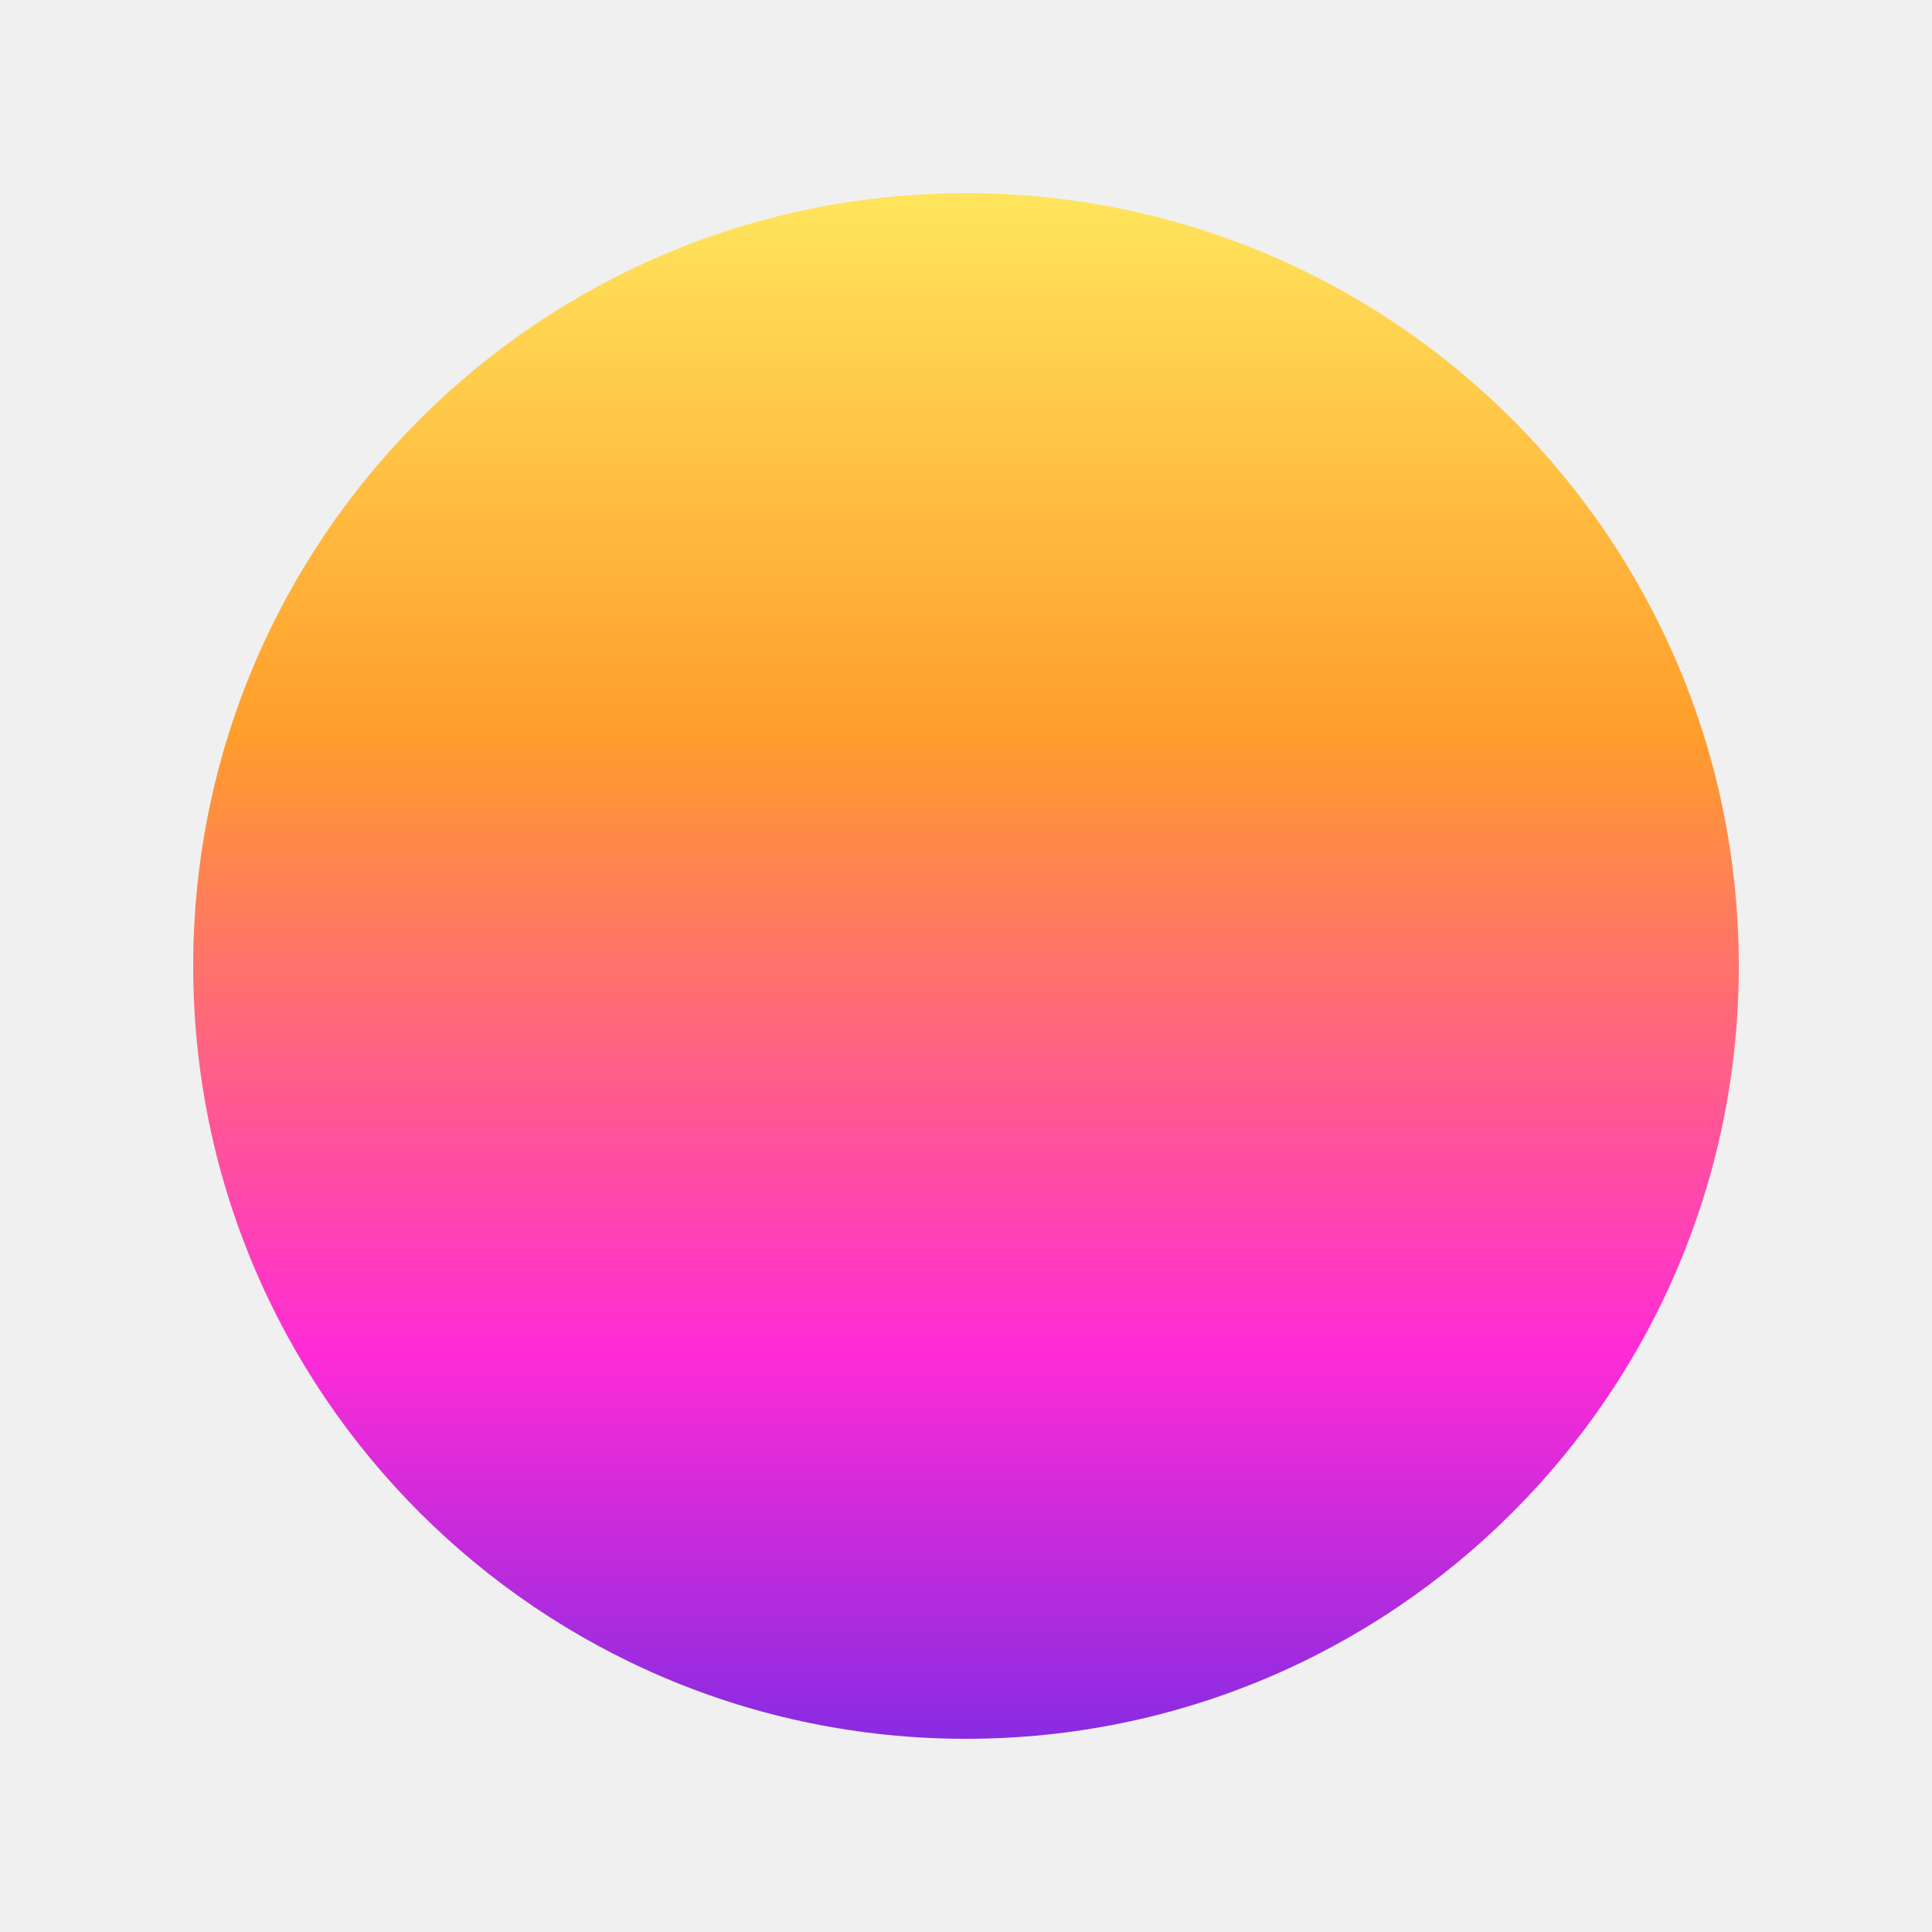
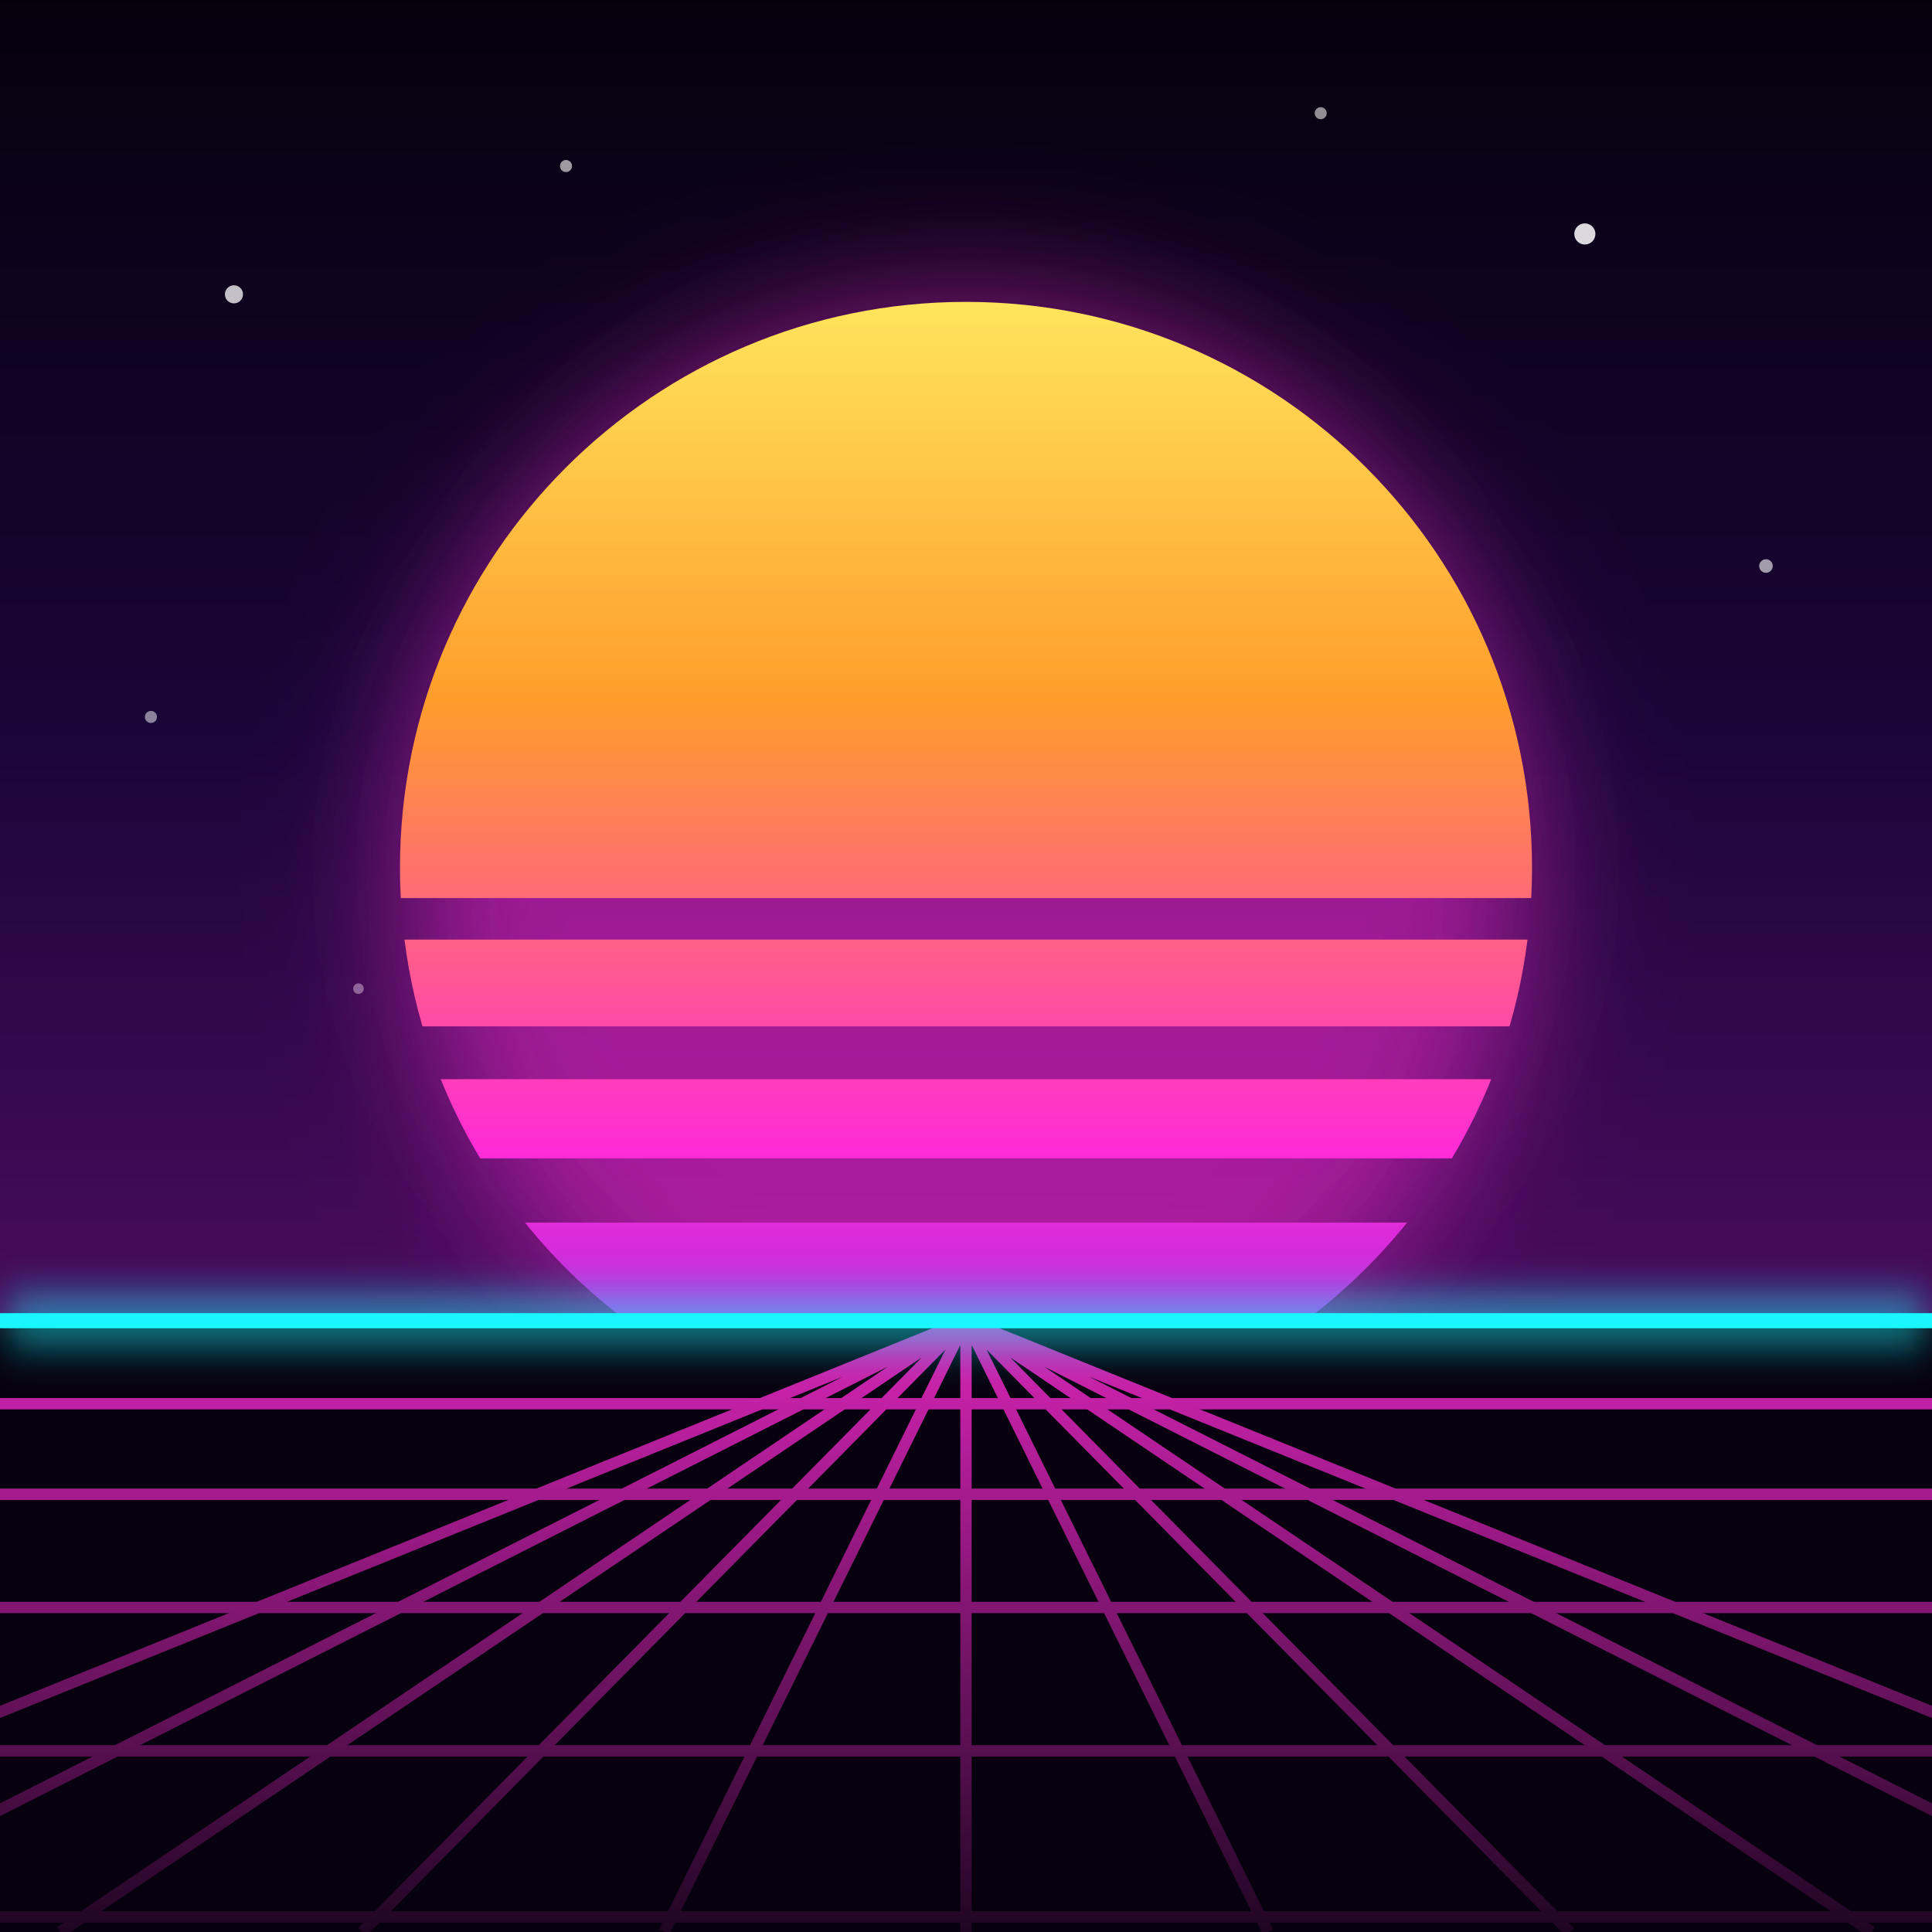
- <svg xmlns="http://www.w3.org/2000/svg" viewBox="0 0 100 100" width="32" height="32">
+ <svg xmlns="http://www.w3.org/2000/svg" viewBox="0 0 512 512" width="512" height="512">
  <defs>
+     <linearGradient id="sky" x1="0" y1="0" x2="0" y2="1">
+       <stop offset="0" stop-color="#05010c" />
+       <stop offset=".55" stop-color="#1a0538" />
+       <stop offset="1" stop-color="#4a0b5e" />
+     </linearGradient>
    <linearGradient id="sunGrad" x1="0" y1="0" x2="0" y2="1">
-       <stop offset="0%" stop-color="#ffe45c" />
-       <stop offset="35%" stop-color="#ff9d2b" />
-       <stop offset="75%" stop-color="#ff2bd6" />
-       <stop offset="100%" stop-color="#8a2be2" />
+       <stop offset="0" stop-color="#ffe45c" />
+       <stop offset=".35" stop-color="#ff9d2b" />
+       <stop offset=".75" stop-color="#ff2bd6" />
+       <stop offset="1" stop-color="#8a2be2" />
    </linearGradient>
+     <linearGradient id="floorFade" x1="0" y1="0" x2="0" y2="1">
+       <stop offset="0" stop-color="#fff" stop-opacity=".85" />
+       <stop offset="1" stop-color="#fff" stop-opacity=".1" />
+     </linearGradient>
+     <mask id="bands" maskUnits="userSpaceOnUse" x="0" y="0" width="512" height="512">
+       <rect width="512" height="512" fill="#fff" />
+       <rect y="238" width="512" height="11" fill="#000" />
+       <rect y="272" width="512" height="14" fill="#000" />
+       <rect y="307" width="512" height="17" fill="#000" />
+     </mask>
+     <mask id="floorMask" maskUnits="userSpaceOnUse" x="0" y="0" width="512" height="512">
+       <rect y="350" width="512" height="162" fill="url(#floorFade)" />
+     </mask>
+     <filter id="glow" x="-50%" y="-50%" width="200%" height="200%">
+       <feGaussianBlur stdDeviation="18" />
+     </filter>
+     <filter id="lineGlow" x="-10%" y="-400%" width="120%" height="900%">
+       <feGaussianBlur stdDeviation="6" />
+     </filter>
+     <clipPath id="sky-clip">
+       <rect width="512" height="350" />
+     </clipPath>
  </defs>
-   <circle cx="50" cy="50" r="40" fill="url(#sunGrad)" />
+   <rect width="512" height="512" fill="#07010f" />
+   <rect width="512" height="350" fill="url(#sky)" />
+   <g fill="#fff">
+     <circle cx="62" cy="78" r="2.4" opacity=".75" />
+     <circle cx="150" cy="44" r="1.6" opacity=".6" />
+     <circle cx="420" cy="62" r="2.8" opacity=".85" />
+     <circle cx="468" cy="150" r="1.8" opacity=".6" />
+     <circle cx="40" cy="190" r="1.6" opacity=".5" />
+     <circle cx="350" cy="30" r="1.6" opacity=".55" />
+     <circle cx="95" cy="262" r="1.4" opacity=".4" />
+   </g>
+   <g clip-path="url(#sky-clip)">
+     <circle cx="256" cy="230" r="150" fill="#ff2bd6" opacity=".55" filter="url(#glow)" />
+     <circle cx="256" cy="230" r="150" fill="url(#sunGrad)" mask="url(#bands)" />
+   </g>
+   <g mask="url(#floorMask)" stroke="#ff2bd6" stroke-width="3" fill="none">
+     <path d="M0 372H512M0 396H512M0 426H512M0 464H512M0 508H512" />
+     <path d="M256 350V512M256 350L176 512M256 350L336 512M256 350L96 512M256 350L416 512M256 350L16 512M256 350L496 512M256 350L-64 512M256 350L576 512M256 350L-144 512M256 350L656 512" />
+   </g>
+   <rect y="345" width="512" height="10" fill="#19f6ff" opacity=".7" filter="url(#lineGlow)" />
+   <rect y="348" width="512" height="4" fill="#19f6ff" />
</svg>
